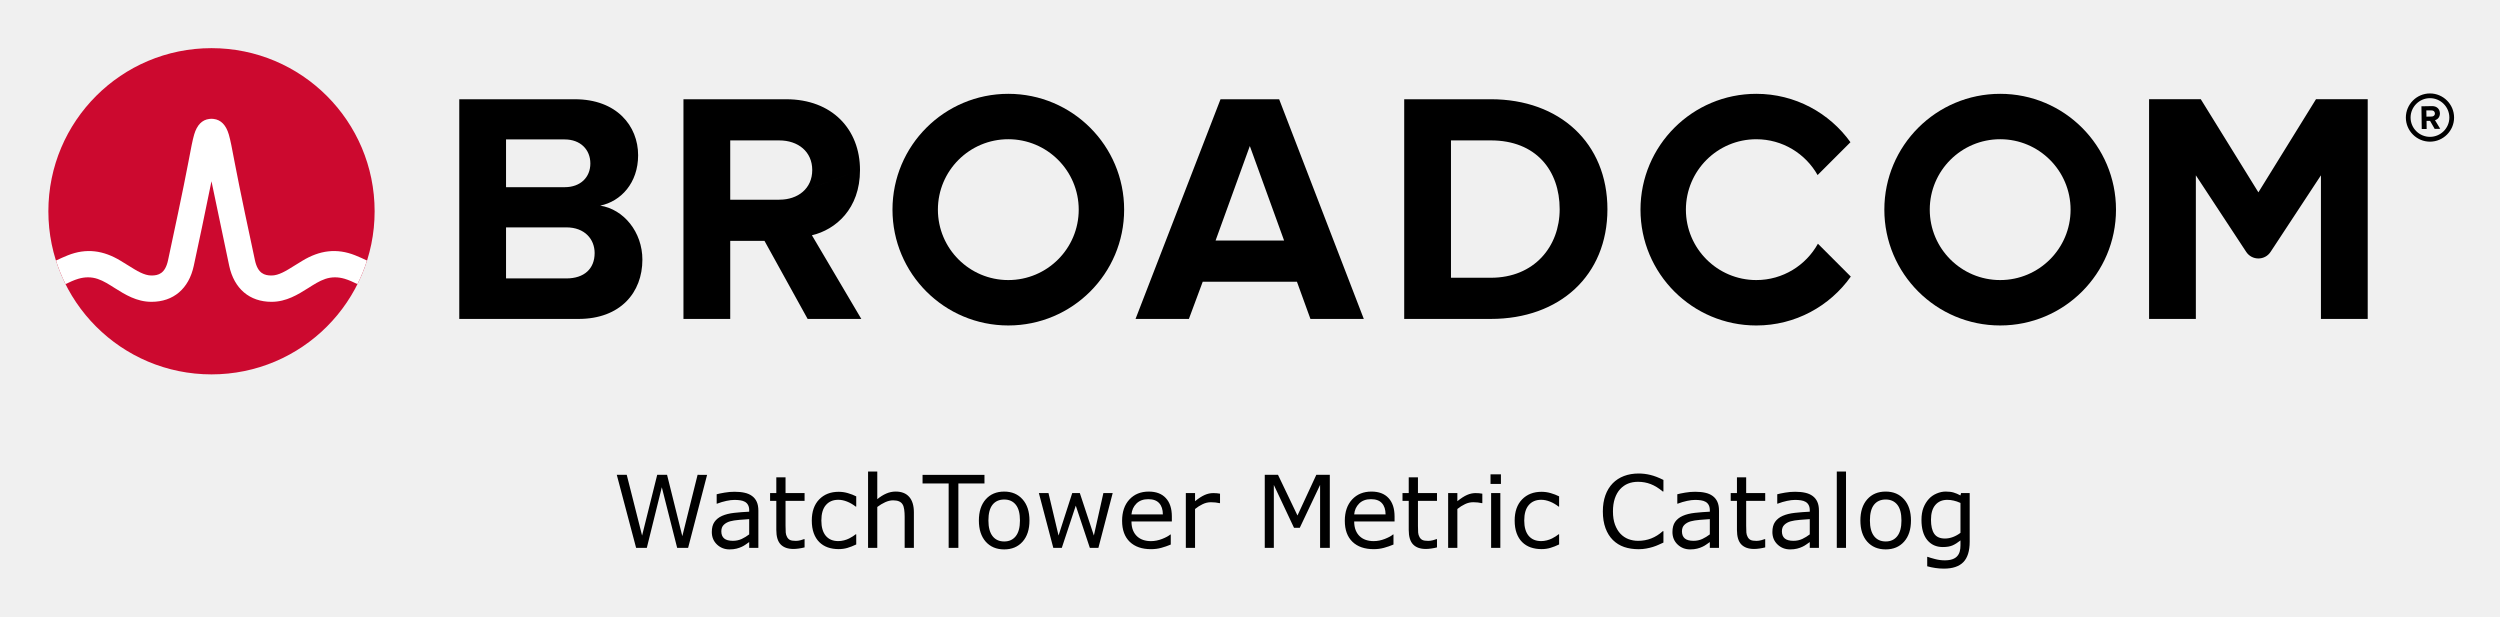
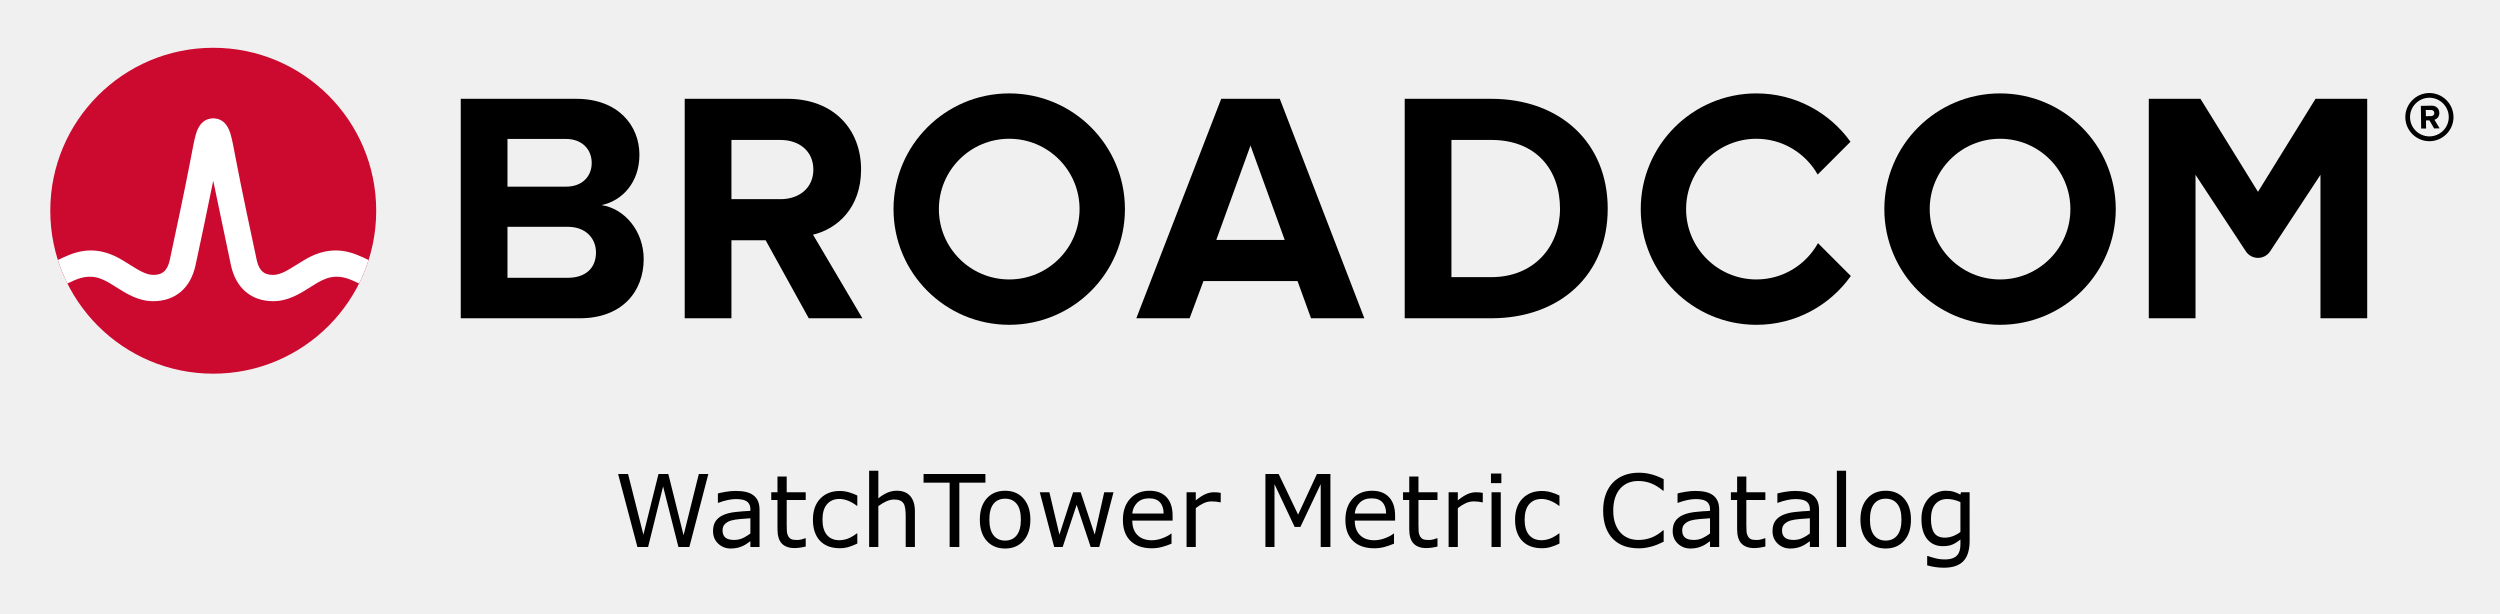
- <svg xmlns="http://www.w3.org/2000/svg" xmlns:xlink="http://www.w3.org/1999/xlink" role="img" viewBox="-4.53 -4.53 248.82 61.32">
-   <path d="M237.32 9.09c-1.06 0-1.93-.86-1.93-1.92s.87-1.93 1.93-1.93 1.93.87 1.93 1.93-.87 1.92-1.93 1.92m0-4.32c-1.32 0-2.4 1.08-2.4 2.4 0 1.32 1.08 2.4 2.4 2.4 1.32 0 2.4-1.08 2.4-2.4 0-1.32-1.08-2.4-2.4-2.4" />
-   <path d="M237.48 7.07l-.51.01-.01-.62h.51c.19-.01.34.11.34.3.01.19-.14.31-.33.31m.83-.32c-.01-.42-.3-.72-.77-.72l-1.07.02.03 2.26h.49l-.01-.81h.35l.46.8.55-.01-.52-.86c.24-.06.49-.28.49-.68M51.834 23.18h-5.999V9.347h5.835c1.574 0 2.557 1.016 2.557 2.393 0 1.377-.983 2.36-2.557 2.36H45v4h6.834c1.836 0 2.819 1.18 2.819 2.556 0 1.574-1.049 2.525-2.819 2.525m3.376-7.245c2.066-.426 3.771-2.262 3.771-5.015 0-2.918-2.131-5.573-6.295-5.573h-11.506v21.865h11.867c4.163 0 6.359-2.623 6.359-5.901 0-2.754-1.868-5.015-4.196-5.376m17.823-.59H68v4.098h3.558l4.294 7.769h5.343l-4.917-8.327c2.361-.557 4.786-2.622 4.786-6.49m0 0c0-4.065-2.786-7.048-7.343-7.048h-10.228v21.865h4.655V9.445h4.885c1.869 0 3.278 1.114 3.278 2.95s-1.409 2.95-3.278 2.95m43.421 4.065l3.409-9.408 3.41 9.408zm.492-14.063l-8.458 21.865h5.31l1.377-3.704h9.376l1.344 3.704h5.311l-8.425-21.865zm26.904 17.767h-3.967v-13.67h3.967c4.491 0 6.851 2.983 6.851 6.852 0 3.704-2.524 6.818-6.851 6.818m0-17.767h-8.622v21.865h8.622c6.851 0 11.604-4.327 11.604-10.916s-4.753-10.949-11.604-10.949m82.127-.004l-5.734 9.27-5.734-9.27h-5.146v21.869h4.656v-14.293l5.012 7.622c.574.871 1.851.871 2.424 0l5.013-7.622v14.293h4.656V5.343z" />
-   <path id="a" d="M95.825 23.344c-3.871 0-7.008-3.138-7.008-7.008 0-3.871 3.137-7.009 7.008-7.009 3.87 0 7.008 3.138 7.008 7.009 0 3.87-3.138 7.008-7.008 7.008m0-18.536c-6.367 0-11.528 5.161-11.528 11.528 0 6.366 5.161 11.527 11.528 11.527 6.366 0 11.528-5.161 11.528-11.527 0-6.367-5.162-11.528-11.528-11.528" />
-   <path d="M176.404 19.727c-1.195 2.156-3.492 3.617-6.132 3.617-3.87 0-7.008-3.138-7.008-7.008 0-3.871 3.138-7.008 7.008-7.008 2.618 0 4.897 1.438 6.1 3.565l3.27-3.269c-2.092-2.915-5.508-4.816-9.37-4.816-6.367 0-11.527 5.161-11.527 11.528 0 6.366 5.16 11.528 11.527 11.528 3.883 0 7.316-1.922 9.404-4.865z" />
+ <svg xmlns="http://www.w3.org/2000/svg" xmlns:xlink="http://www.w3.org/1999/xlink" role="img" viewBox="-9.54 -9.29 249.08 61.08">
+   <path d="M232.506 4.298c-1.06 0-1.93-.86-1.93-1.92s.87-1.93 1.93-1.93 1.93.87 1.93 1.93-.87 1.92-1.93 1.92m0-4.32c-1.32 0-2.4 1.08-2.4 2.4 0 1.32 1.08 2.4 2.4 2.4 1.32 0 2.4-1.08 2.4-2.4 0-1.32-1.08-2.4-2.4-2.4" />
+   <path d="M232.666 2.278l-.51.01-.01-.62h.51c.19-.01.34.11.34.3.01.19-.14.31-.33.31m.83-.32c-.01-.42-.3-.72-.77-.72l-1.07.02.03 2.26h.49l-.01-.81h.35l.46.8.55-.01-.52-.86c.24-.06.49-.28.49-.68M47.02 18.389h-5.999V4.554h5.835c1.574 0 2.557 1.016 2.557 2.393 0 1.377-.983 2.36-2.557 2.36H40.186v4h6.834c1.836 0 2.819 1.18 2.819 2.556 0 1.574-1.049 2.525-2.819 2.525m3.376-7.245c2.066-.426 3.771-2.262 3.771-5.015 0-2.918-2.131-5.573-6.295-5.573h-11.506v21.865h11.867c4.163 0 6.359-2.623 6.359-5.901 0-2.754-1.868-5.015-4.196-5.376m17.823-.59H63.186v4.098h3.558l4.294 7.769h5.343l-4.917-8.327c2.361-.557 4.786-2.622 4.786-6.49m0 0c0-4.065-2.786-7.048-7.343-7.048h-10.228v21.865h4.655V4.653h4.885c1.869 0 3.278 1.114 3.278 2.95s-1.409 2.95-3.278 2.95m43.421 4.065l3.409-9.408 3.41 9.408zm.492-14.063l-8.458 21.865h5.31l1.377-3.704h9.376l1.344 3.704h5.311l-8.425-21.865zm26.904 17.767h-3.967v-13.67h3.967c4.491 0 6.851 2.983 6.851 6.852 0 3.704-2.524 6.818-6.851 6.818m0-17.767h-8.622v21.865h8.622c6.851 0 11.604-4.327 11.604-10.916s-4.753-10.949-11.604-10.949M221.162.551l-5.734 9.27-5.734-9.27h-5.146v21.869h4.656V8.127l5.012 7.622c.574.871 1.851.871 2.424 0l5.013-7.622v14.293h4.656V.551z" />
+   <path id="a" d="M91.011 18.552c-3.871 0-7.008-3.138-7.008-7.008 0-3.871 3.137-7.009 7.008-7.009 3.87 0 7.008 3.138 7.008 7.009 0 3.87-3.138 7.008-7.008 7.008m0-18.536c-6.367 0-11.528 5.161-11.528 11.528 0 6.366 5.161 11.527 11.528 11.527 6.366 0 11.528-5.161 11.528-11.527 0-6.367-5.162-11.528-11.528-11.528" />
+   <path d="M171.589 14.935c-1.195 2.156-3.492 3.617-6.132 3.617-3.87 0-7.008-3.138-7.008-7.008 0-3.871 3.138-7.008 7.008-7.008 2.618 0 4.897 1.438 6.1 3.565l3.27-3.269c-2.092-2.915-5.508-4.816-9.37-4.816-6.367 0-11.527 5.161-11.527 11.528 0 6.366 5.16 11.528 11.527 11.528 3.883 0 7.316-1.922 9.404-4.865z" />
  <use transform="translate(98.718)" xlink:href="#a" />
-   <ellipse cx="16.52" cy="16.497" fill="#cc092f" rx="16.236" ry="16.235" />
-   <path fill="#fff" d="M30.825 20.883c-1.857-.74-3.557-.492-5.261.541 0 0-.621.379-.807.496-.794.498-1.543.97-2.263.97-.687 0-1.363-.184-1.649-1.513-.446-2.073-1.534-7.167-2.009-9.69-.279-1.483-.432-2.282-.591-2.825-.28-.954-.792-1.473-1.519-1.556 0 0-.114-.016-.207-.016-.092 0-.218.018-.218.018-.72.086-1.229.605-1.507 1.554-.159.543-.312 1.342-.591 2.825-.475 2.523-1.563 7.617-2.009 9.69-.286 1.329-.962 1.513-1.649 1.513-.72 0-1.469-.472-2.263-.97-.186-.117-.808-.496-.808-.496-1.703-1.033-3.404-1.281-5.26-.541-.401.16-.796.339-1.172.52.257.806.577 1.599.95 2.344.411-.202.842-.402 1.282-.532.634-.187 1.284-.197 1.914.014.612.205 1.157.568 1.7.909 1.023.643 2.182 1.372 3.657 1.372 2.186 0 3.72-1.305 4.21-3.581.38-1.764 1.222-5.702 1.763-8.418 0 0 1.386 6.654 1.765 8.418.49 2.276 2.025 3.581 4.211 3.581 1.475 0 2.634-.729 3.657-1.372.543-.341 1.088-.704 1.7-.909.629-.211 1.28-.201 1.914-.014.44.13.87.331 1.281.533.374-.745.693-1.539.95-2.345-.376-.181-.77-.36-1.171-.52" />
-   <path d="M65.846 42.73L63.956 50h-1.089l-1.528-6.035L59.845 50h-1.064l-1.924-7.271h.991l1.528 6.045 1.504-6.045h.981l1.519 6.104 1.519-6.104zM70.948 50H70.035v-.581q-.122.083-.332.234-.205.146-.4.234-.229.112-.527.186-.298.078-.698.078-.737 0-1.25-.488t-.513-1.245q0-.62.264-1.001.269-.386.762-.605.498-.22 1.196-.298.698-.078 1.499-.117v-.142q0-.312-.112-.518-.107-.205-.312-.322-.195-.112-.469-.151t-.571-.039q-.361 0-.806.098-.444.093-.918.273h-.049v-.933q.269-.073.776-.161.508-.088 1.001-.088.576 0 1.001.098.43.093.742.322.308.225.469.581.161.356.161.884zm-.913-1.343v-1.519q-.42.024-.991.073-.566.049-.898.142-.396.112-.64.352-.244.234-.244.649 0 .469.283.708.283.234.864.234.483 0 .884-.186.4-.19.742-.454zm5.513 1.294q-.259.068-.566.112-.303.044-.542.044-.835 0-1.27-.449t-.435-1.44v-2.9h-.62v-.771h.62v-1.567h.918v1.567h1.895v.771h-1.895v2.485q0 .43.02.674.02.239.137.449.107.195.293.288.19.088.576.088.225 0 .469-.063.244-.068.352-.112h.049zm5.142-.293q-.459.22-.874.342-.41.122-.874.122-.591 0-1.084-.171-.493-.176-.845-.527-.356-.352-.552-.889-.195-.537-.195-1.255 0-1.338.732-2.1.737-.762 1.943-.762.469 0 .918.132.454.132.83.322v1.02h-.049q-.42-.327-.869-.503-.444-.176-.869-.176-.781 0-1.235.527-.449.522-.449 1.538 0 .986.439 1.519.444.527 1.245.527.278 0 .566-.073.288-.073.518-.19.2-.103.376-.215.176-.117.278-.2h.049zM86.427 50h-.918v-3.105q0-.376-.044-.703-.044-.332-.161-.518-.122-.205-.352-.303-.23-.103-.596-.103-.376 0-.786.186-.41.186-.786.474V50h-.918v-7.598h.918v2.749q.43-.356.889-.557.459-.2.942-.2.884 0 1.348.532.464.532.464 1.533zm7.026-6.411h-2.598V50h-.967v-6.411h-2.598v-.859h6.162zm4.478 3.687q0 1.333-.684 2.104-.684.771-1.831.771-1.157 0-1.841-.771-.679-.771-.679-2.104 0-1.333.679-2.104.684-.776 1.841-.776 1.147 0 1.831.776.684.771.684 2.104zm-.947 0q0-1.06-.415-1.572-.415-.518-1.152-.518-.747 0-1.162.518-.41.513-.41 1.572 0 1.025.415 1.558.415.527 1.157.527.732 0 1.147-.522.42-.527.42-1.562zm9.229-2.729L104.791 50h-.85l-1.401-4.204L101.148 50h-.845l-1.436-5.454h.957l1.001 4.224 1.362-4.224h.757l1.396 4.224.947-4.224zm5.889 2.822h-4.019q0 .503.151.879.151.371.415.61.254.234.601.352.352.117.771.117.557 0 1.118-.22.566-.225.806-.439h.049v1.001q-.464.195-.947.327-.483.132-1.016.132-1.357 0-2.119-.732-.762-.737-.762-2.09 0-1.338.728-2.124.732-.786 1.924-.786 1.104 0 1.699.645.601.645.601 1.831zm-.894-.703q-.005-.723-.366-1.118-.356-.396-1.089-.396-.737 0-1.177.435-.435.435-.493 1.079zm5.688-1.118h-.049q-.205-.049-.4-.068-.19-.024-.454-.024-.425 0-.82.19-.396.186-.762.483V50h-.918v-5.454h.918v.806q.547-.439.962-.62.42-.186.854-.186.239 0 .347.015.107.01.322.044zM127.823 50h-.967v-6.265l-2.021 4.263h-.576l-2.007-4.263V50h-.903v-7.271h1.318l1.938 4.048 1.875-4.048h1.343zm6.445-2.632h-4.019q0 .503.151.879.151.371.415.61.254.234.601.352.352.117.771.117.557 0 1.118-.22.566-.225.806-.439h.049v1.001q-.464.195-.947.327-.483.132-1.016.132-1.357 0-2.119-.732-.762-.737-.762-2.09 0-1.338.728-2.124.732-.786 1.924-.786 1.104 0 1.699.645.601.645.601 1.831zm-.894-.703q-.005-.723-.366-1.118-.356-.396-1.089-.396-.737 0-1.177.435-.435.435-.493 1.079zm5.117 3.286q-.259.068-.566.112-.303.044-.542.044-.835 0-1.27-.449-.435-.449-.435-1.44v-2.9h-.62v-.771h.62v-1.567h.918v1.567h1.895v.771h-1.895v2.485q0 .43.019.674.019.239.137.449.107.195.293.288.19.088.576.088.225 0 .469-.063.244-.068.352-.112h.049zm4.512-4.404h-.049q-.205-.049-.4-.068-.19-.024-.454-.024-.425 0-.82.19-.396.186-.762.483V50h-.918v-5.454h.918v.806q.547-.439.962-.62.42-.186.854-.186.239 0 .347.015.107.01.322.044zm1.851-1.914h-1.035v-.952h1.035zM144.796 50h-.918v-5.454h.918zm5.85-.342q-.459.22-.874.342-.41.122-.874.122-.591 0-1.084-.171-.493-.176-.845-.527-.356-.352-.552-.889-.195-.537-.195-1.255 0-1.338.732-2.1.737-.762 1.943-.762.469 0 .918.132.454.132.83.322v1.02h-.049q-.42-.327-.869-.503-.444-.176-.869-.176-.781 0-1.235.527-.449.522-.449 1.538 0 .986.439 1.519.444.527 1.245.527.278 0 .566-.073.288-.073.518-.19.2-.103.376-.215.176-.117.278-.2h.049zm10.381-.186q-.269.117-.488.22-.215.103-.566.215-.298.093-.649.156-.347.068-.767.068-.791 0-1.44-.22-.645-.225-1.123-.698-.469-.464-.732-1.177-.264-.718-.264-1.665 0-.898.254-1.606.254-.708.732-1.196.464-.474 1.118-.723.659-.249 1.46-.249.586 0 1.167.142.586.142 1.299.498v1.147h-.073q-.601-.503-1.191-.732-.591-.229-1.265-.229-.552 0-.996.181-.439.176-.786.552-.337.366-.527.928-.186.557-.186 1.289 0 .767.205 1.318.21.552.537.898.342.361.796.537.459.171.967.171.698 0 1.309-.239.61-.239 1.143-.718h.068zM166.558 50h-.913v-.581q-.122.083-.332.234-.205.146-.4.234-.229.112-.527.186-.298.078-.698.078-.737 0-1.25-.488-.513-.488-.513-1.245 0-.62.264-1.001.269-.386.762-.605.498-.22 1.196-.298.698-.078 1.499-.117v-.142q0-.312-.112-.518-.107-.205-.312-.322-.195-.112-.469-.151t-.571-.039q-.361 0-.806.098-.444.093-.918.273h-.049v-.933q.269-.073.776-.161.508-.088 1.001-.088.576 0 1.001.098.43.093.742.322.308.225.469.581.161.356.161.884zm-.913-1.343v-1.519q-.42.024-.991.073-.566.049-.898.142-.396.112-.64.352-.244.234-.244.649 0 .469.283.708.283.234.864.234.483 0 .884-.186.4-.19.742-.454zm5.513 1.294q-.259.068-.566.112-.303.044-.542.044-.835 0-1.27-.449t-.435-1.44v-2.9h-.62v-.771h.62v-1.567h.918v1.567h1.895v.771h-1.895v2.485q0 .43.019.674.019.239.137.449.107.195.293.288.19.088.576.088.225 0 .469-.063.244-.068.352-.112h.049zM176.505 50h-.913v-.581q-.122.083-.332.234-.205.146-.4.234-.229.112-.527.186-.298.078-.698.078-.737 0-1.25-.488-.513-.488-.513-1.245 0-.62.264-1.001.269-.386.762-.605.498-.22 1.196-.298.698-.078 1.499-.117v-.142q0-.312-.112-.518-.107-.205-.312-.322-.195-.112-.469-.151t-.571-.039q-.361 0-.806.098-.444.093-.918.273h-.049v-.933q.269-.073.776-.161.508-.088 1.001-.088.576 0 1.001.098.43.093.742.322.308.225.469.581.161.356.161.884zm-.913-1.343v-1.519q-.42.024-.991.073-.566.049-.898.142-.396.112-.64.352-.244.234-.244.649 0 .469.283.708.283.234.864.234.483 0 .884-.186.4-.19.742-.454zM179.2 50h-.918v-7.598h.918zm6.465-2.725q0 1.333-.684 2.104-.684.771-1.831.771-1.157 0-1.841-.771-.679-.771-.679-2.104 0-1.333.679-2.104.684-.776 1.841-.776 1.147 0 1.831.776.684.771.684 2.104zm-.947 0q0-1.06-.415-1.572-.415-.518-1.152-.518-.747 0-1.162.518-.41.513-.41 1.572 0 1.025.415 1.558.415.527 1.157.527.732 0 1.147-.522.42-.527.42-1.562zm6.792 2.104q0 1.387-.63 2.036-.63.649-1.938.649-.435 0-.85-.063-.41-.059-.811-.171v-.938h.049q.225.088.713.215.488.132.977.132.469 0 .776-.112.308-.112.479-.312.171-.19.244-.459.073-.269.073-.601v-.498q-.415.332-.796.498-.376.161-.962.161-.977 0-1.553-.703-.571-.708-.571-1.992 0-.703.195-1.211.2-.513.542-.884.317-.347.771-.537.454-.195.903-.195.474 0 .791.098.322.093.679.288l.059-.234h.859zm-.918-.879v-2.974q-.366-.166-.684-.234-.312-.073-.625-.073-.757 0-1.191.508-.435.508-.435 1.475 0 .918.322 1.392.322.474 1.069.474.4 0 .801-.151.405-.156.742-.415z" text-anchor="middle" />
+   <ellipse cx="11.706" cy="11.705" fill="#cc092f" rx="16.236" ry="16.235" />
+   <path fill="#fff" d="M26.011 16.091c-1.857-.74-3.557-.492-5.261.541 0 0-.621.379-.807.496-.794.498-1.543.97-2.263.97-.687 0-1.363-.184-1.649-1.513-.446-2.073-1.534-7.167-2.009-9.69-.279-1.483-.432-2.282-.591-2.825-.28-.954-.792-1.473-1.519-1.556 0 0-.114-.016-.207-.016-.092 0-.218.018-.218.018-.72.086-1.229.605-1.507 1.554-.159.543-.312 1.342-.591 2.825-.475 2.523-1.563 7.617-2.009 9.69-.286 1.329-.962 1.513-1.649 1.513-.72 0-1.469-.472-2.263-.97-.186-.117-.808-.496-.808-.496-1.703-1.033-3.404-1.281-5.26-.541-.401.16-.796.339-1.172.52.257.806.577 1.599.95 2.344.411-.202.842-.402 1.282-.532.634-.187 1.284-.197 1.914.014.612.205 1.157.568 1.7.909 1.023.643 2.182 1.372 3.657 1.372 2.186 0 3.72-1.305 4.21-3.581.38-1.764 1.222-5.702 1.763-8.418 0 0 1.386 6.654 1.765 8.418.49 2.276 2.025 3.581 4.211 3.581 1.475 0 2.634-.729 3.657-1.372.543-.341 1.088-.704 1.7-.909.629-.211 1.28-.201 1.914-.014.44.13.87.331 1.281.533.374-.745.693-1.539.95-2.345-.376-.181-.77-.36-1.171-.52" />
+   <path d="M61.032 37.938L59.142 45.208h-1.089l-1.528-6.035-1.494 6.035h-1.064l-1.924-7.271h.991l1.528 6.045 1.504-6.045h.981l1.519 6.104 1.519-6.104zm5.103 7.271H65.221v-.581q-.122.083-.332.234-.205.146-.4.234-.229.112-.527.186-.298.078-.698.078-.737 0-1.25-.488t-.513-1.245q0-.62.264-1.001.269-.386.762-.605.498-.22 1.196-.298.698-.078 1.499-.117v-.142q0-.312-.112-.518-.107-.205-.312-.322-.195-.112-.469-.151-.273-.039-.571-.039-.361 0-.806.098-.444.093-.918.273h-.049v-.933q.269-.073.776-.161.508-.088 1.001-.088.576 0 1.001.098.43.093.742.322.308.225.469.581.161.356.161.884zm-.913-1.343v-1.519q-.42.024-.991.073-.566.049-.898.142-.396.112-.64.352-.244.234-.244.649 0 .469.283.708.283.234.864.234.483 0 .884-.186.4-.19.742-.454zm5.513 1.294q-.259.068-.566.112-.303.044-.542.044-.835 0-1.27-.449t-.435-1.44v-2.9h-.62v-.771h.62v-1.567h.918v1.567h1.895v.771h-1.895v2.485q0 .43.02.674.02.239.137.449.107.195.293.288.19.088.576.088.225 0 .469-.063.244-.068.352-.112h.049zm5.142-.293q-.459.22-.874.342-.41.122-.874.122-.591 0-1.084-.171-.493-.176-.845-.527-.356-.352-.552-.889-.195-.537-.195-1.255 0-1.338.732-2.1.737-.762 1.943-.762.469 0 .918.132.454.132.83.322v1.02h-.049q-.42-.327-.869-.503-.444-.176-.869-.176-.781 0-1.235.527-.449.522-.449 1.538 0 .986.439 1.519.444.527 1.245.527.278 0 .566-.073.288-.073.518-.19.2-.103.376-.215.176-.117.278-.2h.049zm5.737.342h-.918v-3.105q0-.376-.044-.703-.044-.332-.161-.518-.122-.205-.352-.303-.23-.103-.596-.103-.376 0-.786.186-.41.186-.786.474V45.208h-.918v-7.598h.918v2.749q.43-.356.889-.557.459-.2.942-.2.884 0 1.348.532.464.532.464 1.533zm7.026-6.411H86.041V45.208h-.967v-6.411h-2.598v-.859h6.162zm4.478 3.687q0 1.333-.684 2.104-.684.771-1.831.771-1.157 0-1.841-.771-.679-.771-.679-2.104 0-1.333.679-2.104.684-.776 1.841-.776 1.147 0 1.831.776.684.771.684 2.104zm-.947 0q0-1.06-.415-1.572-.415-.518-1.152-.518-.747 0-1.162.518-.41.513-.41 1.572 0 1.025.415 1.558.415.527 1.157.527.732 0 1.147-.522.42-.527.42-1.562zm9.229-2.729l-1.421 5.454h-.85l-1.401-4.204-1.392 4.204h-.845l-1.436-5.454h.957l1.001 4.224 1.362-4.224h.757l1.396 4.224.947-4.224zm5.889 2.822h-4.019q0 .503.151.879.151.371.415.61.254.234.601.352.352.117.771.117.557 0 1.118-.22.566-.225.806-.439h.049v1.001q-.464.195-.947.327-.483.132-1.016.132-1.357 0-2.119-.732-.762-.737-.762-2.09 0-1.338.728-2.124.732-.786 1.924-.786 1.104 0 1.699.645.601.645.601 1.831zm-.894-.703q-.005-.723-.366-1.118-.356-.396-1.089-.396-.737 0-1.177.435-.435.435-.493 1.079zm5.688-1.118h-.049q-.205-.049-.4-.068-.19-.024-.454-.024-.425 0-.82.19-.396.186-.762.483V45.208h-.918v-5.454h.918v.806q.547-.439.962-.62.42-.186.855-.186.239 0 .347.015.107.01.322.044zm10.928 4.453h-.967v-6.265l-2.021 4.263h-.576l-2.007-4.263V45.208h-.903v-7.271h1.318l1.938 4.048 1.875-4.048h1.343zm6.445-2.632h-4.019q0 .503.151.879.151.371.415.61.254.234.601.352.352.117.771.117.557 0 1.118-.22.566-.225.806-.439h.049v1.001q-.464.195-.947.327-.483.132-1.016.132-1.357 0-2.119-.732-.762-.737-.762-2.09 0-1.338.728-2.124.732-.786 1.924-.786 1.104 0 1.699.645.601.645.601 1.831zm-.894-.703q-.005-.723-.366-1.118-.356-.396-1.089-.396-.737 0-1.177.435-.435.435-.493 1.079zm5.117 3.286q-.259.068-.566.112-.303.044-.542.044-.835 0-1.27-.449t-.435-1.44v-2.9h-.62v-.771h.62v-1.567h.918v1.567h1.895v.771h-1.895v2.485q0 .43.019.674.019.239.137.449.107.195.293.288.19.088.576.088.225 0 .469-.063.244-.068.352-.112h.049zm4.512-4.404h-.049q-.205-.049-.4-.068-.19-.024-.454-.024-.425 0-.82.19-.396.186-.762.483V45.208h-.918v-5.454h.918v.806q.547-.439.962-.62.42-.186.855-.186.239 0 .347.015.107.01.322.044zm1.851-1.914h-1.035v-.952h1.035zm-.059 6.367h-.918v-5.454h.918zm5.85-.342q-.459.22-.874.342-.41.122-.874.122-.591 0-1.084-.171-.493-.176-.845-.527-.356-.352-.552-.889-.195-.537-.195-1.255 0-1.338.732-2.1.737-.762 1.943-.762.469 0 .918.132.454.132.83.322v1.02h-.049q-.42-.327-.869-.503-.444-.176-.869-.176-.781 0-1.235.527-.449.522-.449 1.538 0 .986.439 1.519.444.527 1.245.527.278 0 .566-.073.288-.073.518-.19.2-.103.376-.215.176-.117.278-.2h.049zm10.381-.186q-.269.117-.488.22-.215.103-.566.215-.298.093-.649.156-.347.068-.767.068-.791 0-1.44-.22-.645-.225-1.123-.698-.469-.464-.732-1.177-.264-.718-.264-1.665 0-.898.254-1.606.254-.708.732-1.196.464-.474 1.118-.723.659-.249 1.46-.249.586 0 1.167.142.586.142 1.299.498v1.147h-.073q-.601-.503-1.191-.732-.591-.229-1.265-.229-.552 0-.996.181-.439.176-.786.552-.337.366-.527.928-.186.557-.186 1.289 0 .767.205 1.318.21.552.537.898.342.361.796.537.459.171.967.171.698 0 1.309-.239.61-.239 1.143-.718h.068zm5.532.527h-.913v-.581q-.122.083-.332.234-.205.146-.4.234-.229.112-.527.186-.298.078-.698.078-.737 0-1.25-.488-.513-.488-.513-1.245 0-.62.264-1.001.269-.386.762-.605.498-.22 1.196-.298.698-.078 1.499-.117v-.142q0-.312-.112-.518-.107-.205-.312-.322-.195-.112-.469-.151t-.571-.039q-.361 0-.806.098-.444.093-.918.273h-.049v-.933q.269-.073.776-.161.508-.088 1.001-.088.576 0 1.001.098.43.093.742.322.308.225.469.581.161.356.161.884zm-.913-1.343v-1.519q-.42.024-.991.073-.566.049-.898.142-.396.112-.64.352-.244.234-.244.649 0 .469.283.708.283.234.864.234.483 0 .884-.186.4-.19.742-.454zm5.513 1.294q-.259.068-.566.112-.303.044-.542.044-.835 0-1.27-.449t-.435-1.44v-2.9h-.62v-.771h.62v-1.567h.918v1.567h1.895v.771h-1.895v2.485q0 .43.019.674.019.239.137.449.107.195.293.288.19.088.576.088.225 0 .469-.063.244-.068.352-.112h.049zm5.347.049h-.913v-.581q-.122.083-.332.234-.205.146-.4.234-.229.112-.527.186-.298.078-.698.078-.737 0-1.25-.488-.513-.488-.513-1.245 0-.62.264-1.001.269-.386.762-.605.498-.22 1.196-.298.698-.078 1.499-.117v-.142q0-.312-.112-.518-.107-.205-.312-.322-.195-.112-.469-.151-.273-.039-.571-.039-.361 0-.806.098-.444.093-.918.273h-.049v-.933q.269-.073.776-.161.508-.088 1.001-.088.576 0 1.001.098.43.093.742.322.308.225.469.581.161.356.161.884zm-.913-1.343v-1.519q-.42.024-.991.073-.566.049-.898.142-.396.112-.64.352-.244.234-.244.649 0 .469.283.708.283.234.864.234.483 0 .884-.186.4-.19.742-.454zm3.608 1.343h-.918v-7.598h.918zm6.465-2.725q0 1.333-.684 2.104-.684.771-1.831.771-1.157 0-1.841-.771-.679-.771-.679-2.104 0-1.333.679-2.104.684-.776 1.841-.776 1.147 0 1.831.776.684.771.684 2.104zm-.947 0q0-1.06-.415-1.572-.415-.518-1.152-.518-.747 0-1.162.518-.41.513-.41 1.572 0 1.025.415 1.558.415.527 1.157.527.732 0 1.147-.522.42-.527.42-1.562zm6.792 2.104q0 1.387-.63 2.036-.63.649-1.938.649-.435 0-.85-.063-.41-.059-.811-.171v-.938h.049q.225.088.713.215.488.132.977.132.469 0 .776-.112.308-.112.479-.312.171-.19.244-.459.073-.269.073-.601v-.498q-.415.332-.796.498-.376.161-.962.161-.977 0-1.553-.703-.571-.708-.571-1.992 0-.703.195-1.211.2-.513.542-.884.317-.347.771-.537.454-.195.903-.195.474 0 .791.098.322.093.679.288l.059-.234h.859zm-.918-.879v-2.974q-.366-.166-.684-.234-.312-.073-.625-.073-.757 0-1.191.508-.435.508-.435 1.475 0 .918.322 1.392.322.474 1.069.474.4 0 .801-.151.405-.156.742-.415z" text-anchor="middle" />
</svg>
